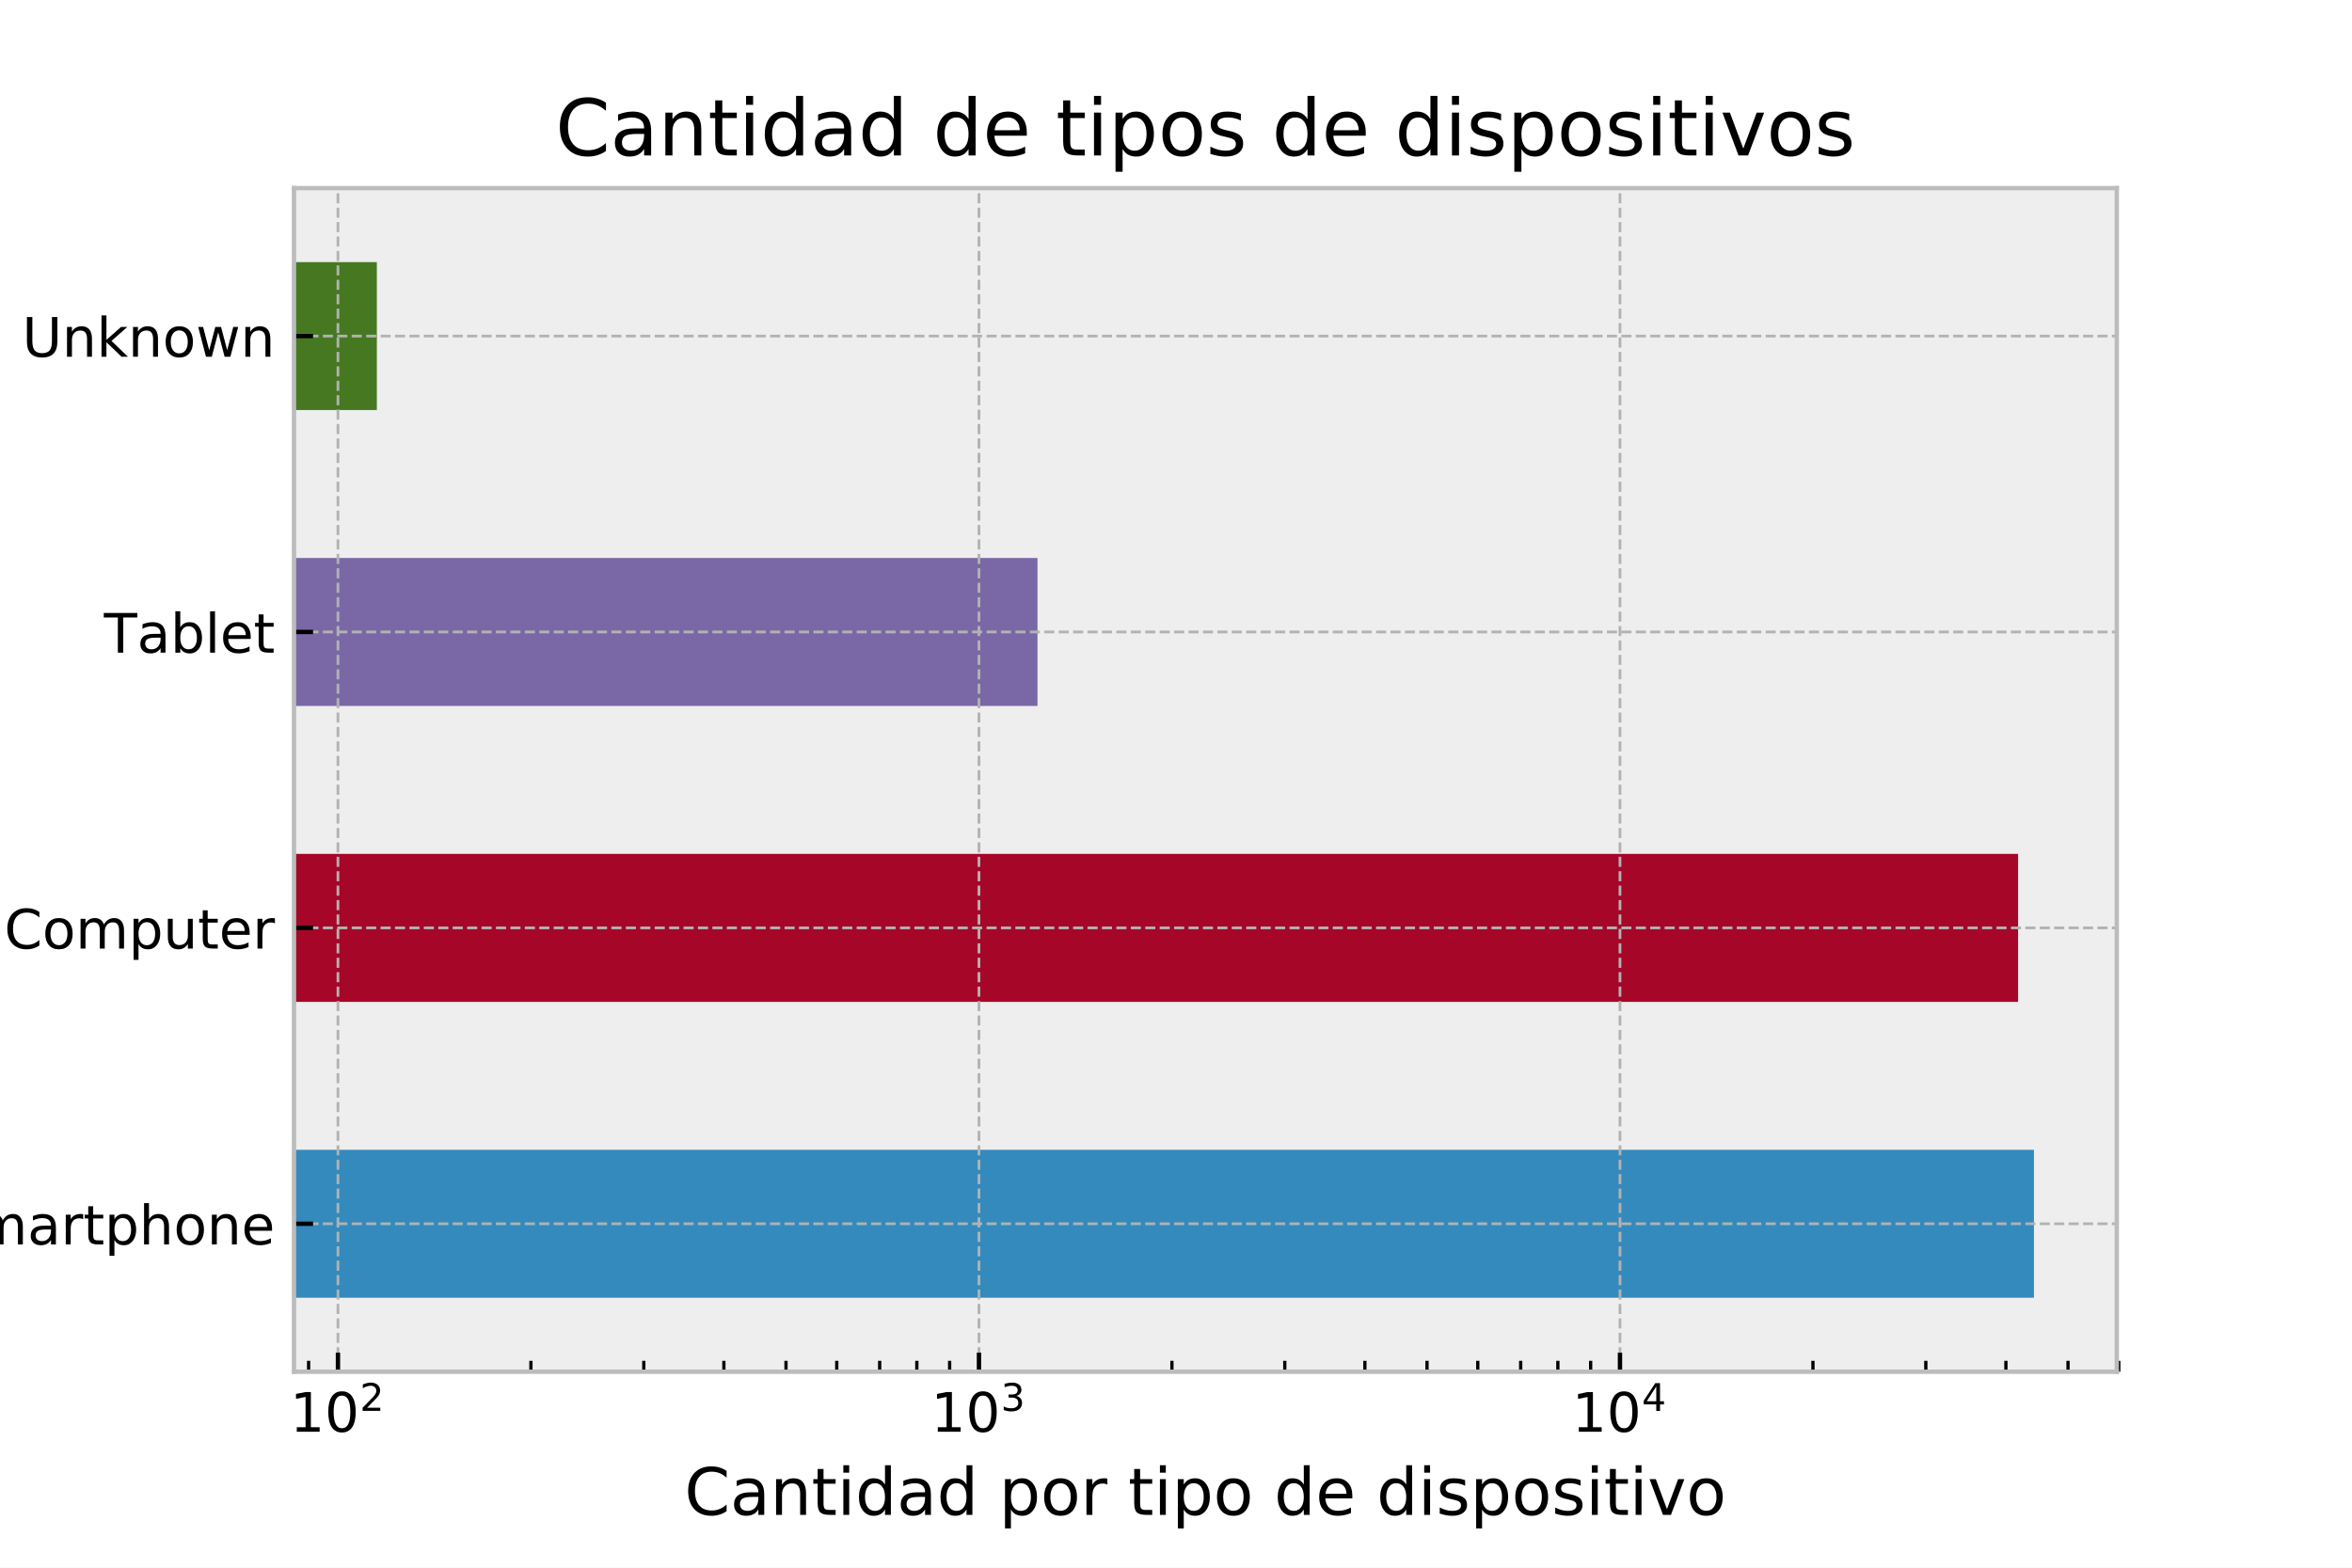
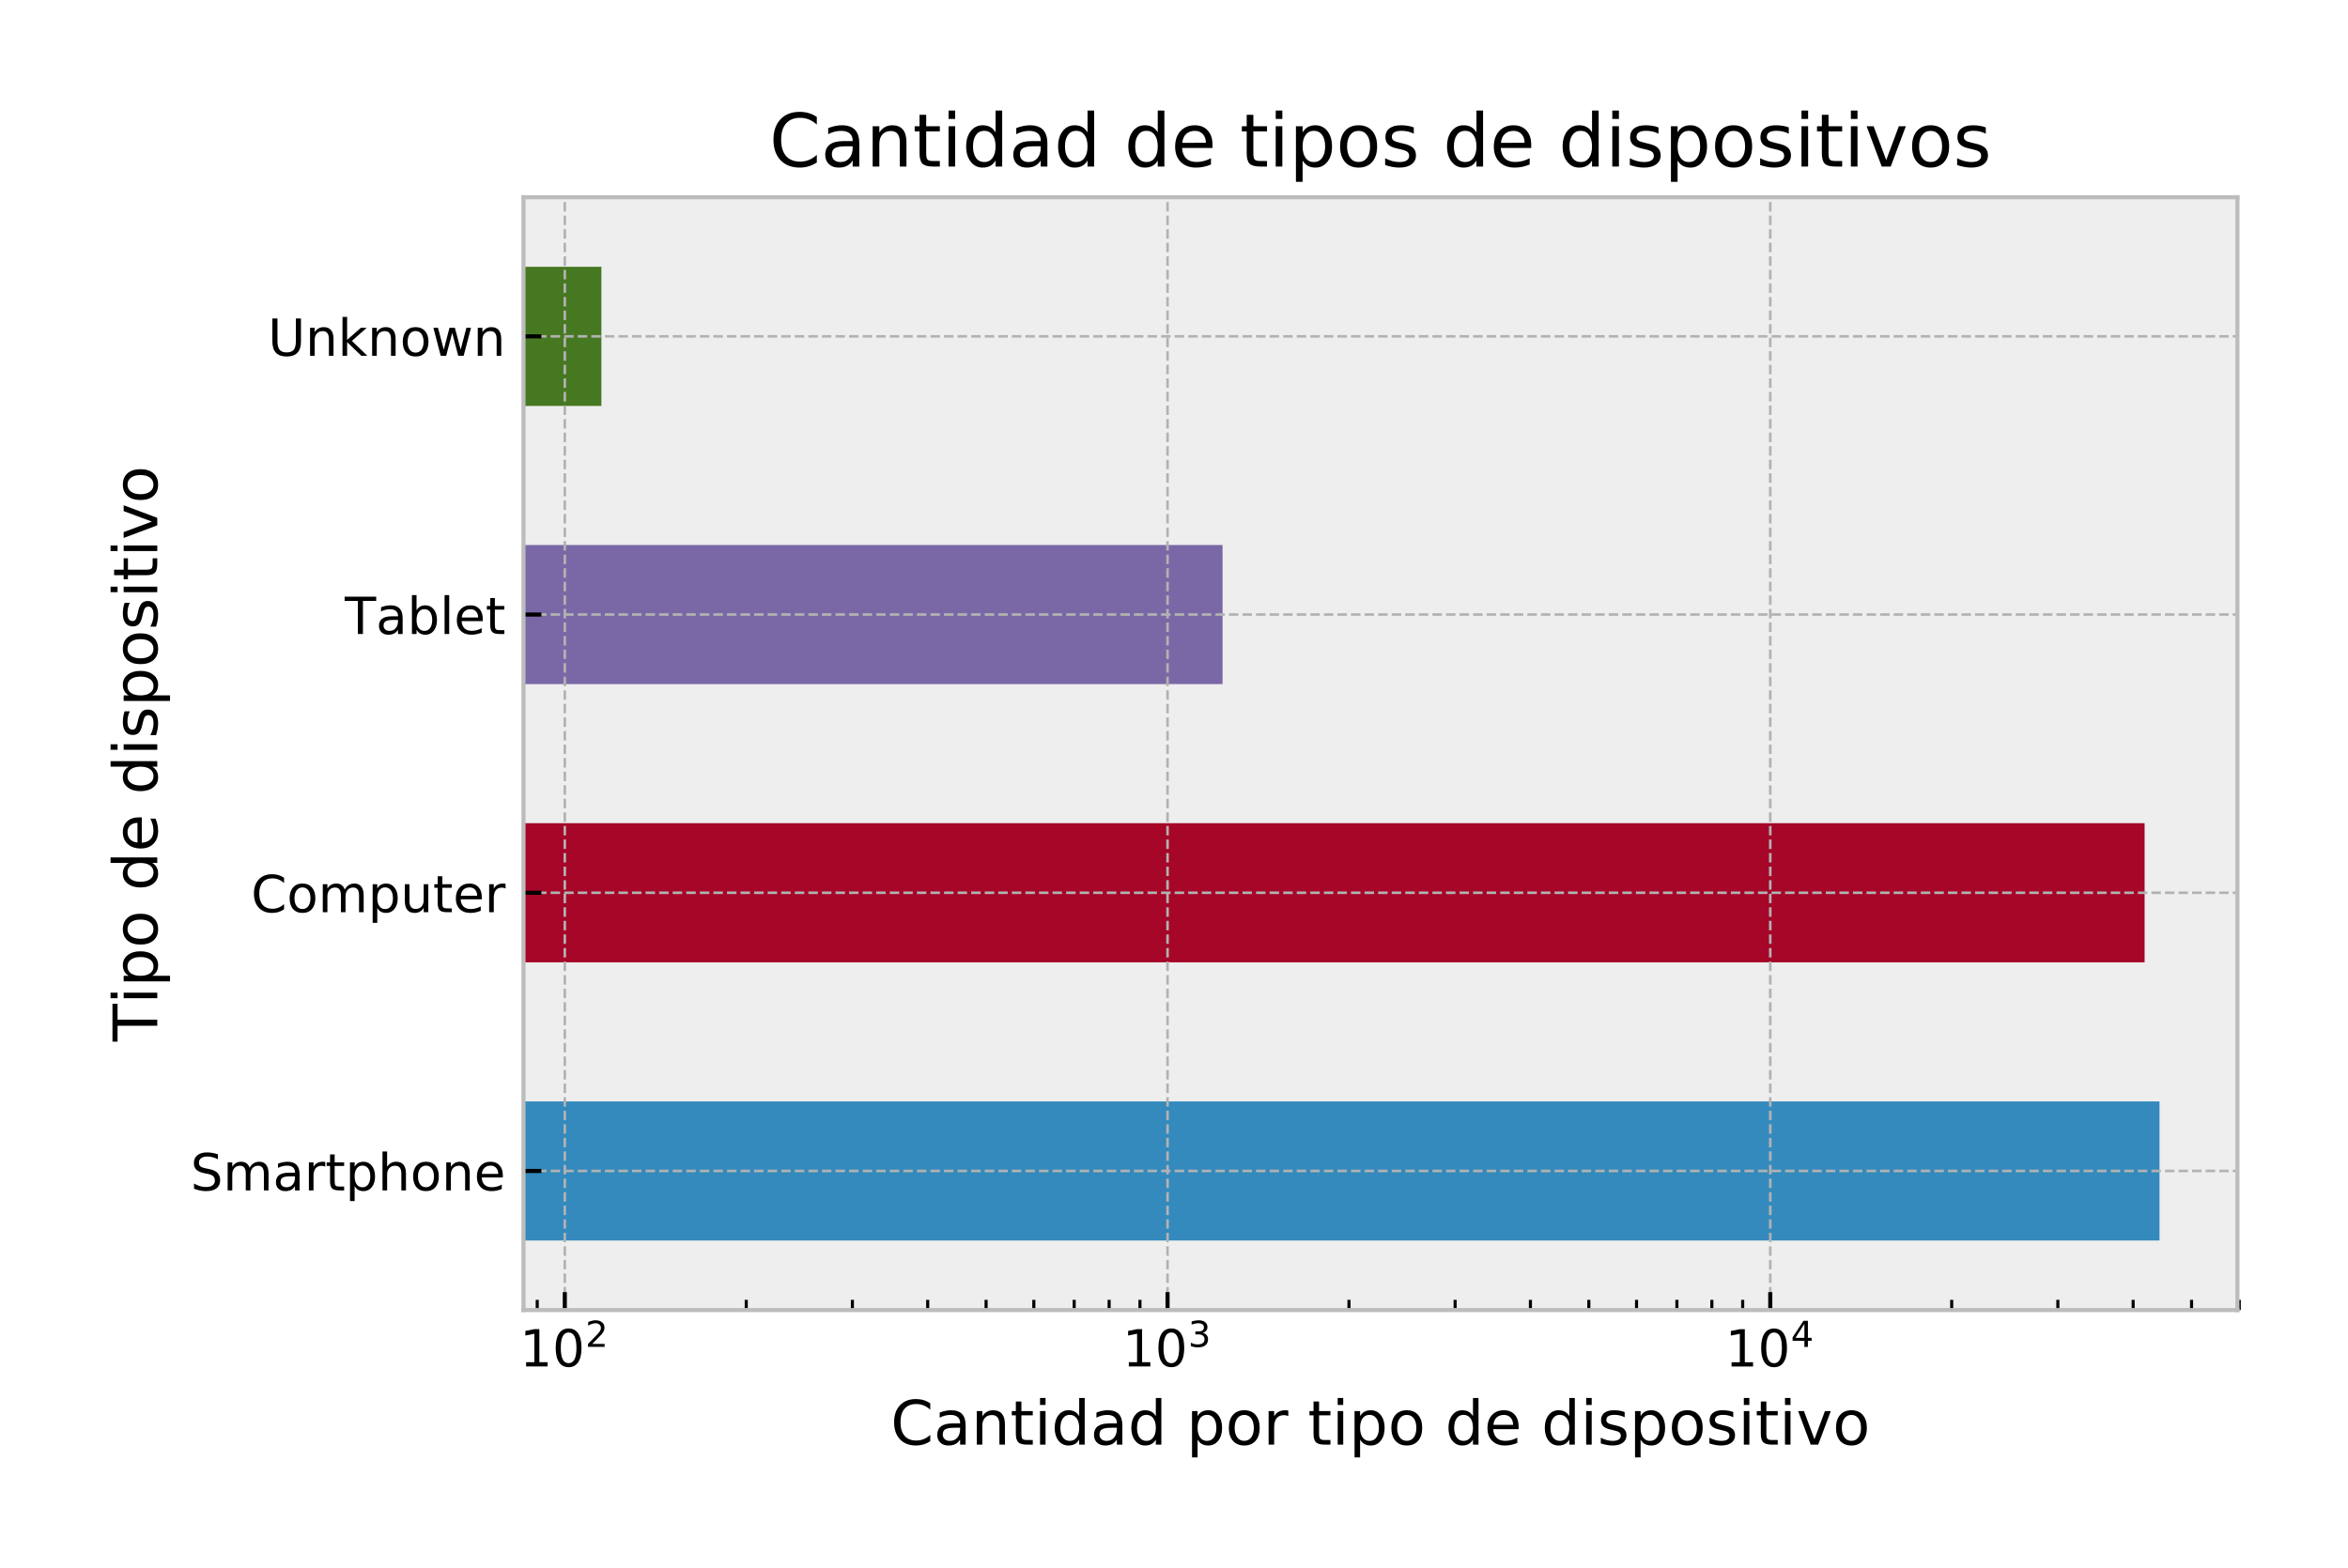
- <svg xmlns="http://www.w3.org/2000/svg" xmlns:xlink="http://www.w3.org/1999/xlink" height="288pt" version="1.1" viewBox="0 0 432 288" width="432pt">
+ <svg xmlns="http://www.w3.org/2000/svg" xmlns:xlink="http://www.w3.org/1999/xlink" height="306.374pt" version="1.1" viewBox="0 0 458.658 306.374" width="458.658pt">
  <defs>
    <style type="text/css">
*{stroke-linecap:butt;stroke-linejoin:round;}
  </style>
  </defs>
  <g id="figure_1">
    <g id="patch_1">
-       <path d="M 0 288  L 432 288  L 432 0  L 0 0  z " style="fill:#ffffff;" />
+       <path d="M 0 306.374  L 458.658 306.374  L 458.658 0  L 0 0  z " style="fill:#ffffff;" />
    </g>
    <g id="axes_1">
      <g id="patch_2">
-         <path d="M 54 252  L 388.8 252  L 388.8 34.56  L 54 34.56  z " style="fill:#eeeeee;" />
+         <path d="M 102.257 255.982  L 437.058 255.982  L 437.058 38.542  L 102.257 38.542  z " style="fill:#eeeeee;" />
      </g>
      <g id="patch_3">
-         <path clip-path="url(#pa7c21e6057)" d="M -117910.728 238.41  L 373.582 238.41  L 373.582 211.23  L -117910.728 211.23  z " style="fill:#348abd;" />
+         <path clip-path="url(#p67678a6665)" d="M -117862.47 242.392  L 421.839 242.392  L 421.839 215.212  L -117862.47 215.212  z " style="fill:#348abd;" />
      </g>
      <g id="patch_4">
-         <path clip-path="url(#pa7c21e6057)" d="M -117910.728 184.05  L 370.67 184.05  L 370.67 156.87  L -117910.728 156.87  z " style="fill:#a60628;" />
+         <path clip-path="url(#p67678a6665)" d="M -117862.47 188.032  L 418.927 188.032  L 418.927 160.852  L -117862.47 160.852  z " style="fill:#a60628;" />
      </g>
      <g id="patch_5">
-         <path clip-path="url(#pa7c21e6057)" d="M -117910.728 129.69  L 190.56 129.69  L 190.56 102.51  L -117910.728 102.51  z " style="fill:#7a68a6;" />
+         <path clip-path="url(#p67678a6665)" d="M -117862.47 133.672  L 238.818 133.672  L 238.818 106.492  L -117862.47 106.492  z " style="fill:#7a68a6;" />
      </g>
      <g id="patch_6">
-         <path clip-path="url(#pa7c21e6057)" d="M -117910.728 75.33  L 69.218 75.33  L 69.218 48.15  L -117910.728 48.15  z " style="fill:#467821;" />
+         <path clip-path="url(#p67678a6665)" d="M -117862.47 79.312  L 117.476 79.312  L 117.476 52.132  L -117862.47 52.132  z " style="fill:#467821;" />
      </g>
      <g id="matplotlib.axis_1">
        <g id="xtick_1">
          <g id="line2d_1">
-             <path clip-path="url(#pa7c21e6057)" d="M 62.072 252  L 62.072 34.56  " style="fill:none;stroke:#b2b2b2;stroke-dasharray:1.85,0.8;stroke-dashoffset:0;stroke-width:0.5;" />
+             <path clip-path="url(#p67678a6665)" d="M 110.329 255.982  L 110.329 38.542  " style="fill:none;stroke:#b2b2b2;stroke-dasharray:1.85,0.8;stroke-dashoffset:0;stroke-width:0.5;" />
          </g>
          <g id="line2d_2">
            <defs>
-               <path d="M 0 0  L 0 -3.5  " id="m21060a3c4f" style="stroke:#000000;stroke-width:0.8;" />
-             </defs>
-             <g>
-               <use style="stroke:#000000;stroke-width:0.8;" x="62.072" xlink:href="#m21060a3c4f" y="252" />
+               <path d="M 0 0  L 0 -3.5  " id="ma608688cb3" style="stroke:#000000;stroke-width:0.8;" />
+             </defs>
+             <g>
+               <use style="stroke:#000000;stroke-width:0.8;" x="110.329" xlink:href="#ma608688cb3" y="255.982" />
            </g>
          </g>
          <g id="text_1">
            <defs>
              <path d="M 12.406 8.297  L 28.516 8.297  L 28.516 63.922  L 10.984 60.406  L 10.984 69.391  L 28.422 72.906  L 38.281 72.906  L 38.281 8.297  L 54.391 8.297  L 54.391 0  L 12.406 0  z " id="DejaVuSans-31" />
              <path d="M 31.781 66.406  Q 24.172 66.406 20.328 58.906  Q 16.5 51.422 16.5 36.375  Q 16.5 21.391 20.328 13.891  Q 24.172 6.391 31.781 6.391  Q 39.453 6.391 43.281 13.891  Q 47.125 21.391 47.125 36.375  Q 47.125 51.422 43.281 58.906  Q 39.453 66.406 31.781 66.406  z M 31.781 74.219  Q 44.047 74.219 50.516 64.516  Q 56.984 54.828 56.984 36.375  Q 56.984 17.969 50.516 8.266  Q 44.047 -1.422 31.781 -1.422  Q 19.531 -1.422 13.062 8.266  Q 6.594 17.969 6.594 36.375  Q 6.594 54.828 13.062 64.516  Q 19.531 74.219 31.781 74.219  z " id="DejaVuSans-30" />
              <path d="M 19.188 8.297  L 53.609 8.297  L 53.609 0  L 7.328 0  L 7.328 8.297  Q 12.938 14.109 22.625 23.891  Q 32.328 33.688 34.812 36.531  Q 39.547 41.844 41.422 45.531  Q 43.312 49.219 43.312 52.781  Q 43.312 58.594 39.234 62.25  Q 35.156 65.922 28.609 65.922  Q 23.969 65.922 18.812 64.312  Q 13.672 62.703 7.812 59.422  L 7.812 69.391  Q 13.766 71.781 18.938 73  Q 24.125 74.219 28.422 74.219  Q 39.75 74.219 46.484 68.547  Q 53.219 62.891 53.219 53.422  Q 53.219 48.922 51.531 44.891  Q 49.859 40.875 45.406 35.406  Q 44.188 33.984 37.641 27.219  Q 31.109 20.453 19.188 8.297  z " id="DejaVuSans-32" />
            </defs>
-             <g transform="translate(53.27178 263.0984)scale(0.1 -0.1)">
+             <g transform="translate(101.5293 267.0802)scale(0.1 -0.1)">
              <use transform="translate(0 0.765625)" xlink:href="#DejaVuSans-31" />
              <use transform="translate(63.62305 0.765625)" xlink:href="#DejaVuSans-30" />
              <use transform="translate(128.2031 39.04688)scale(0.7)" xlink:href="#DejaVuSans-32" />
            </g>
          </g>
        </g>
        <g id="xtick_2">
          <g id="line2d_3">
-             <path clip-path="url(#pa7c21e6057)" d="M 179.809 252  L 179.809 34.56  " style="fill:none;stroke:#b2b2b2;stroke-dasharray:1.85,0.8;stroke-dashoffset:0;stroke-width:0.5;" />
+             <path clip-path="url(#p67678a6665)" d="M 228.067 255.982  L 228.067 38.542  " style="fill:none;stroke:#b2b2b2;stroke-dasharray:1.85,0.8;stroke-dashoffset:0;stroke-width:0.5;" />
          </g>
          <g id="line2d_4">
            <g>
-               <use style="stroke:#000000;stroke-width:0.8;" x="179.809" xlink:href="#m21060a3c4f" y="252" />
+               <use style="stroke:#000000;stroke-width:0.8;" x="228.067" xlink:href="#ma608688cb3" y="255.982" />
            </g>
          </g>
          <g id="text_2">
            <defs>
              <path d="M 40.578 39.312  Q 47.656 37.797 51.625 33  Q 55.609 28.219 55.609 21.188  Q 55.609 10.406 48.188 4.484  Q 40.766 -1.422 27.094 -1.422  Q 22.516 -1.422 17.656 -0.516  Q 12.797 0.391 7.625 2.203  L 7.625 11.719  Q 11.719 9.328 16.594 8.109  Q 21.484 6.891 26.812 6.891  Q 36.078 6.891 40.938 10.547  Q 45.797 14.203 45.797 21.188  Q 45.797 27.641 41.281 31.266  Q 36.766 34.906 28.719 34.906  L 20.219 34.906  L 20.219 43.016  L 29.109 43.016  Q 36.375 43.016 40.234 45.922  Q 44.094 48.828 44.094 54.297  Q 44.094 59.906 40.109 62.906  Q 36.141 65.922 28.719 65.922  Q 24.656 65.922 20.016 65.031  Q 15.375 64.156 9.812 62.312  L 9.812 71.094  Q 15.438 72.656 20.344 73.438  Q 25.25 74.219 29.594 74.219  Q 40.828 74.219 47.359 69.109  Q 53.906 64.016 53.906 55.328  Q 53.906 49.266 50.438 45.094  Q 46.969 40.922 40.578 39.312  z " id="DejaVuSans-33" />
            </defs>
-             <g transform="translate(171.0091 263.0984)scale(0.1 -0.1)">
+             <g transform="translate(219.2666 267.0802)scale(0.1 -0.1)">
              <use transform="translate(0 0.765625)" xlink:href="#DejaVuSans-31" />
              <use transform="translate(63.62305 0.765625)" xlink:href="#DejaVuSans-30" />
              <use transform="translate(128.2031 39.04688)scale(0.7)" xlink:href="#DejaVuSans-33" />
            </g>
          </g>
        </g>
        <g id="xtick_3">
          <g id="line2d_5">
-             <path clip-path="url(#pa7c21e6057)" d="M 297.546 252  L 297.546 34.56  " style="fill:none;stroke:#b2b2b2;stroke-dasharray:1.85,0.8;stroke-dashoffset:0;stroke-width:0.5;" />
+             <path clip-path="url(#p67678a6665)" d="M 345.804 255.982  L 345.804 38.542  " style="fill:none;stroke:#b2b2b2;stroke-dasharray:1.85,0.8;stroke-dashoffset:0;stroke-width:0.5;" />
          </g>
          <g id="line2d_6">
            <g>
-               <use style="stroke:#000000;stroke-width:0.8;" x="297.546" xlink:href="#m21060a3c4f" y="252" />
+               <use style="stroke:#000000;stroke-width:0.8;" x="345.804" xlink:href="#ma608688cb3" y="255.982" />
            </g>
          </g>
          <g id="text_3">
            <defs>
              <path d="M 37.797 64.312  L 12.891 25.391  L 37.797 25.391  z M 35.203 72.906  L 47.609 72.906  L 47.609 25.391  L 58.016 25.391  L 58.016 17.188  L 47.609 17.188  L 47.609 0  L 37.797 0  L 37.797 17.188  L 4.891 17.188  L 4.891 26.703  z " id="DejaVuSans-34" />
            </defs>
-             <g transform="translate(288.7464 263.0984)scale(0.1 -0.1)">
+             <g transform="translate(337.0039 267.0802)scale(0.1 -0.1)">
              <use transform="translate(0 0.684375)" xlink:href="#DejaVuSans-31" />
              <use transform="translate(63.62305 0.684375)" xlink:href="#DejaVuSans-30" />
              <use transform="translate(128.2031 38.96563)scale(0.7)" xlink:href="#DejaVuSans-34" />
            </g>
          </g>
        </g>
        <g id="xtick_4">
          <g id="line2d_7">
            <defs>
-               <path d="M 0 0  L 0 -2  " id="me413be1c08" style="stroke:#000000;stroke-width:0.6;" />
-             </defs>
-             <g>
-               <use style="stroke:#000000;stroke-width:0.6;" x="56.684" xlink:href="#me413be1c08" y="252" />
+               <path d="M 0 0  L 0 -2  " id="m8ccdf0f32a" style="stroke:#000000;stroke-width:0.6;" />
+             </defs>
+             <g>
+               <use style="stroke:#000000;stroke-width:0.6;" x="104.942" xlink:href="#m8ccdf0f32a" y="255.982" />
            </g>
          </g>
        </g>
        <g id="xtick_5">
          <g id="line2d_8">
            <g>
-               <use style="stroke:#000000;stroke-width:0.6;" x="97.514" xlink:href="#me413be1c08" y="252" />
+               <use style="stroke:#000000;stroke-width:0.6;" x="145.772" xlink:href="#m8ccdf0f32a" y="255.982" />
            </g>
          </g>
        </g>
        <g id="xtick_6">
          <g id="line2d_9">
            <g>
-               <use style="stroke:#000000;stroke-width:0.6;" x="118.247" xlink:href="#me413be1c08" y="252" />
+               <use style="stroke:#000000;stroke-width:0.6;" x="166.504" xlink:href="#m8ccdf0f32a" y="255.982" />
            </g>
          </g>
        </g>
        <g id="xtick_7">
          <g id="line2d_10">
            <g>
-               <use style="stroke:#000000;stroke-width:0.6;" x="132.957" xlink:href="#me413be1c08" y="252" />
+               <use style="stroke:#000000;stroke-width:0.6;" x="181.214" xlink:href="#m8ccdf0f32a" y="255.982" />
            </g>
          </g>
        </g>
        <g id="xtick_8">
          <g id="line2d_11">
            <g>
-               <use style="stroke:#000000;stroke-width:0.6;" x="144.367" xlink:href="#me413be1c08" y="252" />
+               <use style="stroke:#000000;stroke-width:0.6;" x="192.624" xlink:href="#m8ccdf0f32a" y="255.982" />
            </g>
          </g>
        </g>
        <g id="xtick_9">
          <g id="line2d_12">
            <g>
-               <use style="stroke:#000000;stroke-width:0.6;" x="153.689" xlink:href="#me413be1c08" y="252" />
+               <use style="stroke:#000000;stroke-width:0.6;" x="201.947" xlink:href="#m8ccdf0f32a" y="255.982" />
            </g>
          </g>
        </g>
        <g id="xtick_10">
          <g id="line2d_13">
            <g>
-               <use style="stroke:#000000;stroke-width:0.6;" x="161.571" xlink:href="#me413be1c08" y="252" />
+               <use style="stroke:#000000;stroke-width:0.6;" x="209.829" xlink:href="#m8ccdf0f32a" y="255.982" />
            </g>
          </g>
        </g>
        <g id="xtick_11">
          <g id="line2d_14">
            <g>
-               <use style="stroke:#000000;stroke-width:0.6;" x="168.399" xlink:href="#me413be1c08" y="252" />
+               <use style="stroke:#000000;stroke-width:0.6;" x="216.657" xlink:href="#m8ccdf0f32a" y="255.982" />
            </g>
          </g>
        </g>
        <g id="xtick_12">
          <g id="line2d_15">
            <g>
-               <use style="stroke:#000000;stroke-width:0.6;" x="174.422" xlink:href="#me413be1c08" y="252" />
+               <use style="stroke:#000000;stroke-width:0.6;" x="222.679" xlink:href="#m8ccdf0f32a" y="255.982" />
            </g>
          </g>
        </g>
        <g id="xtick_13">
          <g id="line2d_16">
            <g>
-               <use style="stroke:#000000;stroke-width:0.6;" x="215.252" xlink:href="#me413be1c08" y="252" />
+               <use style="stroke:#000000;stroke-width:0.6;" x="263.509" xlink:href="#m8ccdf0f32a" y="255.982" />
            </g>
          </g>
        </g>
        <g id="xtick_14">
          <g id="line2d_17">
            <g>
-               <use style="stroke:#000000;stroke-width:0.6;" x="235.984" xlink:href="#me413be1c08" y="252" />
+               <use style="stroke:#000000;stroke-width:0.6;" x="284.242" xlink:href="#m8ccdf0f32a" y="255.982" />
            </g>
          </g>
        </g>
        <g id="xtick_15">
          <g id="line2d_18">
            <g>
-               <use style="stroke:#000000;stroke-width:0.6;" x="250.694" xlink:href="#me413be1c08" y="252" />
+               <use style="stroke:#000000;stroke-width:0.6;" x="298.952" xlink:href="#m8ccdf0f32a" y="255.982" />
            </g>
          </g>
        </g>
        <g id="xtick_16">
          <g id="line2d_19">
            <g>
-               <use style="stroke:#000000;stroke-width:0.6;" x="262.104" xlink:href="#me413be1c08" y="252" />
+               <use style="stroke:#000000;stroke-width:0.6;" x="310.361" xlink:href="#m8ccdf0f32a" y="255.982" />
            </g>
          </g>
        </g>
        <g id="xtick_17">
          <g id="line2d_20">
            <g>
-               <use style="stroke:#000000;stroke-width:0.6;" x="271.427" xlink:href="#me413be1c08" y="252" />
+               <use style="stroke:#000000;stroke-width:0.6;" x="319.684" xlink:href="#m8ccdf0f32a" y="255.982" />
            </g>
          </g>
        </g>
        <g id="xtick_18">
          <g id="line2d_21">
            <g>
-               <use style="stroke:#000000;stroke-width:0.6;" x="279.309" xlink:href="#me413be1c08" y="252" />
+               <use style="stroke:#000000;stroke-width:0.6;" x="327.566" xlink:href="#m8ccdf0f32a" y="255.982" />
            </g>
          </g>
        </g>
        <g id="xtick_19">
          <g id="line2d_22">
            <g>
-               <use style="stroke:#000000;stroke-width:0.6;" x="286.137" xlink:href="#me413be1c08" y="252" />
+               <use style="stroke:#000000;stroke-width:0.6;" x="334.394" xlink:href="#m8ccdf0f32a" y="255.982" />
            </g>
          </g>
        </g>
        <g id="xtick_20">
          <g id="line2d_23">
            <g>
-               <use style="stroke:#000000;stroke-width:0.6;" x="292.159" xlink:href="#me413be1c08" y="252" />
+               <use style="stroke:#000000;stroke-width:0.6;" x="340.417" xlink:href="#m8ccdf0f32a" y="255.982" />
            </g>
          </g>
        </g>
        <g id="xtick_21">
          <g id="line2d_24">
            <g>
-               <use style="stroke:#000000;stroke-width:0.6;" x="332.989" xlink:href="#me413be1c08" y="252" />
+               <use style="stroke:#000000;stroke-width:0.6;" x="381.246" xlink:href="#m8ccdf0f32a" y="255.982" />
            </g>
          </g>
        </g>
        <g id="xtick_22">
          <g id="line2d_25">
            <g>
-               <use style="stroke:#000000;stroke-width:0.6;" x="353.721" xlink:href="#me413be1c08" y="252" />
+               <use style="stroke:#000000;stroke-width:0.6;" x="401.979" xlink:href="#m8ccdf0f32a" y="255.982" />
            </g>
          </g>
        </g>
        <g id="xtick_23">
          <g id="line2d_26">
            <g>
-               <use style="stroke:#000000;stroke-width:0.6;" x="368.431" xlink:href="#me413be1c08" y="252" />
+               <use style="stroke:#000000;stroke-width:0.6;" x="416.689" xlink:href="#m8ccdf0f32a" y="255.982" />
            </g>
          </g>
        </g>
        <g id="xtick_24">
          <g id="line2d_27">
            <g>
-               <use style="stroke:#000000;stroke-width:0.6;" x="379.841" xlink:href="#me413be1c08" y="252" />
+               <use style="stroke:#000000;stroke-width:0.6;" x="428.099" xlink:href="#m8ccdf0f32a" y="255.982" />
            </g>
          </g>
        </g>
        <g id="xtick_25">
          <g id="line2d_28">
            <g>
-               <use style="stroke:#000000;stroke-width:0.6;" x="389.164" xlink:href="#me413be1c08" y="252" />
+               <use style="stroke:#000000;stroke-width:0.6;" x="437.421" xlink:href="#m8ccdf0f32a" y="255.982" />
            </g>
          </g>
        </g>
        <g id="text_4">
          <defs>
            <path d="M 64.406 67.281  L 64.406 56.891  Q 59.422 61.531 53.781 63.812  Q 48.141 66.109 41.797 66.109  Q 29.297 66.109 22.656 58.469  Q 16.016 50.828 16.016 36.375  Q 16.016 21.969 22.656 14.328  Q 29.297 6.688 41.797 6.688  Q 48.141 6.688 53.781 8.984  Q 59.422 11.281 64.406 15.922  L 64.406 5.609  Q 59.234 2.094 53.438 0.328  Q 47.656 -1.422 41.219 -1.422  Q 24.656 -1.422 15.125 8.703  Q 5.609 18.844 5.609 36.375  Q 5.609 53.953 15.125 64.078  Q 24.656 74.219 41.219 74.219  Q 47.75 74.219 53.531 72.484  Q 59.328 70.75 64.406 67.281  z " id="DejaVuSans-43" />
            <path d="M 34.281 27.484  Q 23.391 27.484 19.188 25  Q 14.984 22.516 14.984 16.5  Q 14.984 11.719 18.141 8.906  Q 21.297 6.109 26.703 6.109  Q 34.188 6.109 38.703 11.406  Q 43.219 16.703 43.219 25.484  L 43.219 27.484  z M 52.203 31.203  L 52.203 0  L 43.219 0  L 43.219 8.297  Q 40.141 3.328 35.547 0.953  Q 30.953 -1.422 24.312 -1.422  Q 15.922 -1.422 10.953 3.297  Q 6 8.016 6 15.922  Q 6 25.141 12.172 29.828  Q 18.359 34.516 30.609 34.516  L 43.219 34.516  L 43.219 35.406  Q 43.219 41.609 39.141 45  Q 35.062 48.391 27.688 48.391  Q 23 48.391 18.547 47.266  Q 14.109 46.141 10.016 43.891  L 10.016 52.203  Q 14.938 54.109 19.578 55.047  Q 24.219 56 28.609 56  Q 40.484 56 46.344 49.844  Q 52.203 43.703 52.203 31.203  z " id="DejaVuSans-61" />
            <path d="M 54.891 33.016  L 54.891 0  L 45.906 0  L 45.906 32.719  Q 45.906 40.484 42.875 44.328  Q 39.844 48.188 33.797 48.188  Q 26.516 48.188 22.312 43.547  Q 18.109 38.922 18.109 30.906  L 18.109 0  L 9.078 0  L 9.078 54.688  L 18.109 54.688  L 18.109 46.188  Q 21.344 51.125 25.703 53.562  Q 30.078 56 35.797 56  Q 45.219 56 50.047 50.172  Q 54.891 44.344 54.891 33.016  z " id="DejaVuSans-6e" />
            <path d="M 18.312 70.219  L 18.312 54.688  L 36.812 54.688  L 36.812 47.703  L 18.312 47.703  L 18.312 18.016  Q 18.312 11.328 20.141 9.422  Q 21.969 7.516 27.594 7.516  L 36.812 7.516  L 36.812 0  L 27.594 0  Q 17.188 0 13.234 3.875  Q 9.281 7.766 9.281 18.016  L 9.281 47.703  L 2.688 47.703  L 2.688 54.688  L 9.281 54.688  L 9.281 70.219  z " id="DejaVuSans-74" />
            <path d="M 9.422 54.688  L 18.406 54.688  L 18.406 0  L 9.422 0  z M 9.422 75.984  L 18.406 75.984  L 18.406 64.594  L 9.422 64.594  z " id="DejaVuSans-69" />
            <path d="M 45.406 46.391  L 45.406 75.984  L 54.391 75.984  L 54.391 0  L 45.406 0  L 45.406 8.203  Q 42.578 3.328 38.25 0.953  Q 33.938 -1.422 27.875 -1.422  Q 17.969 -1.422 11.734 6.484  Q 5.516 14.406 5.516 27.297  Q 5.516 40.188 11.734 48.094  Q 17.969 56 27.875 56  Q 33.938 56 38.25 53.625  Q 42.578 51.266 45.406 46.391  z M 14.797 27.297  Q 14.797 17.391 18.875 11.75  Q 22.953 6.109 30.078 6.109  Q 37.203 6.109 41.297 11.75  Q 45.406 17.391 45.406 27.297  Q 45.406 37.203 41.297 42.844  Q 37.203 48.484 30.078 48.484  Q 22.953 48.484 18.875 42.844  Q 14.797 37.203 14.797 27.297  z " id="DejaVuSans-64" />
            <path id="DejaVuSans-20" />
            <path d="M 18.109 8.203  L 18.109 -20.797  L 9.078 -20.797  L 9.078 54.688  L 18.109 54.688  L 18.109 46.391  Q 20.953 51.266 25.266 53.625  Q 29.594 56 35.594 56  Q 45.562 56 51.781 48.094  Q 58.016 40.188 58.016 27.297  Q 58.016 14.406 51.781 6.484  Q 45.562 -1.422 35.594 -1.422  Q 29.594 -1.422 25.266 0.953  Q 20.953 3.328 18.109 8.203  z M 48.688 27.297  Q 48.688 37.203 44.609 42.844  Q 40.531 48.484 33.406 48.484  Q 26.266 48.484 22.188 42.844  Q 18.109 37.203 18.109 27.297  Q 18.109 17.391 22.188 11.75  Q 26.266 6.109 33.406 6.109  Q 40.531 6.109 44.609 11.75  Q 48.688 17.391 48.688 27.297  z " id="DejaVuSans-70" />
            <path d="M 30.609 48.391  Q 23.391 48.391 19.188 42.75  Q 14.984 37.109 14.984 27.297  Q 14.984 17.484 19.156 11.844  Q 23.344 6.203 30.609 6.203  Q 37.797 6.203 41.984 11.859  Q 46.188 17.531 46.188 27.297  Q 46.188 37.016 41.984 42.703  Q 37.797 48.391 30.609 48.391  z M 30.609 56  Q 42.328 56 49.016 48.375  Q 55.719 40.766 55.719 27.297  Q 55.719 13.875 49.016 6.219  Q 42.328 -1.422 30.609 -1.422  Q 18.844 -1.422 12.172 6.219  Q 5.516 13.875 5.516 27.297  Q 5.516 40.766 12.172 48.375  Q 18.844 56 30.609 56  z " id="DejaVuSans-6f" />
            <path d="M 41.109 46.297  Q 39.594 47.172 37.812 47.578  Q 36.031 48 33.891 48  Q 26.266 48 22.188 43.047  Q 18.109 38.094 18.109 28.812  L 18.109 0  L 9.078 0  L 9.078 54.688  L 18.109 54.688  L 18.109 46.188  Q 20.953 51.172 25.484 53.578  Q 30.031 56 36.531 56  Q 37.453 56 38.578 55.875  Q 39.703 55.766 41.062 55.516  z " id="DejaVuSans-72" />
            <path d="M 56.203 29.594  L 56.203 25.203  L 14.891 25.203  Q 15.484 15.922 20.484 11.062  Q 25.484 6.203 34.422 6.203  Q 39.594 6.203 44.453 7.469  Q 49.312 8.734 54.109 11.281  L 54.109 2.781  Q 49.266 0.734 44.188 -0.344  Q 39.109 -1.422 33.891 -1.422  Q 20.797 -1.422 13.156 6.188  Q 5.516 13.812 5.516 26.812  Q 5.516 40.234 12.766 48.109  Q 20.016 56 32.328 56  Q 43.359 56 49.781 48.891  Q 56.203 41.797 56.203 29.594  z M 47.219 32.234  Q 47.125 39.594 43.094 43.984  Q 39.062 48.391 32.422 48.391  Q 24.906 48.391 20.391 44.141  Q 15.875 39.891 15.188 32.172  z " id="DejaVuSans-65" />
            <path d="M 44.281 53.078  L 44.281 44.578  Q 40.484 46.531 36.375 47.5  Q 32.281 48.484 27.875 48.484  Q 21.188 48.484 17.844 46.438  Q 14.5 44.391 14.5 40.281  Q 14.5 37.156 16.891 35.375  Q 19.281 33.594 26.516 31.984  L 29.594 31.297  Q 39.156 29.25 43.188 25.516  Q 47.219 21.781 47.219 15.094  Q 47.219 7.469 41.188 3.016  Q 35.156 -1.422 24.609 -1.422  Q 20.219 -1.422 15.453 -0.562  Q 10.688 0.297 5.422 2  L 5.422 11.281  Q 10.406 8.688 15.234 7.391  Q 20.062 6.109 24.812 6.109  Q 31.156 6.109 34.562 8.281  Q 37.984 10.453 37.984 14.406  Q 37.984 18.062 35.516 20.016  Q 33.062 21.969 24.703 23.781  L 21.578 24.516  Q 13.234 26.266 9.516 29.906  Q 5.812 33.547 5.812 39.891  Q 5.812 47.609 11.281 51.797  Q 16.75 56 26.812 56  Q 31.781 56 36.172 55.266  Q 40.578 54.547 44.281 53.078  z " id="DejaVuSans-73" />
            <path d="M 2.984 54.688  L 12.5 54.688  L 29.594 8.797  L 46.688 54.688  L 56.203 54.688  L 35.688 0  L 23.484 0  z " id="DejaVuSans-76" />
          </defs>
-           <g transform="translate(125.7262 278.2962)scale(0.12 -0.12)">
+           <g transform="translate(173.9837 282.278)scale(0.12 -0.12)">
            <use xlink:href="#DejaVuSans-43" />
            <use x="69.824" xlink:href="#DejaVuSans-61" />
            <use x="131.104" xlink:href="#DejaVuSans-6e" />
            <use x="194.482" xlink:href="#DejaVuSans-74" />
            <use x="233.691" xlink:href="#DejaVuSans-69" />
            <use x="261.475" xlink:href="#DejaVuSans-64" />
            <use x="324.951" xlink:href="#DejaVuSans-61" />
            <use x="386.23" xlink:href="#DejaVuSans-64" />
            <use x="449.707" xlink:href="#DejaVuSans-20" />
            <use x="481.494" xlink:href="#DejaVuSans-70" />
            <use x="544.971" xlink:href="#DejaVuSans-6f" />
            <use x="606.152" xlink:href="#DejaVuSans-72" />
            <use x="647.266" xlink:href="#DejaVuSans-20" />
            <use x="679.053" xlink:href="#DejaVuSans-74" />
            <use x="718.262" xlink:href="#DejaVuSans-69" />
            <use x="746.045" xlink:href="#DejaVuSans-70" />
            <use x="809.521" xlink:href="#DejaVuSans-6f" />
            <use x="870.703" xlink:href="#DejaVuSans-20" />
            <use x="902.49" xlink:href="#DejaVuSans-64" />
            <use x="965.967" xlink:href="#DejaVuSans-65" />
            <use x="1027.49" xlink:href="#DejaVuSans-20" />
            <use x="1059.277" xlink:href="#DejaVuSans-64" />
            <use x="1122.754" xlink:href="#DejaVuSans-69" />
            <use x="1150.537" xlink:href="#DejaVuSans-73" />
            <use x="1202.637" xlink:href="#DejaVuSans-70" />
            <use x="1266.113" xlink:href="#DejaVuSans-6f" />
            <use x="1327.295" xlink:href="#DejaVuSans-73" />
            <use x="1379.395" xlink:href="#DejaVuSans-69" />
            <use x="1407.178" xlink:href="#DejaVuSans-74" />
            <use x="1446.387" xlink:href="#DejaVuSans-69" />
            <use x="1474.17" xlink:href="#DejaVuSans-76" />
            <use x="1533.35" xlink:href="#DejaVuSans-6f" />
          </g>
        </g>
      </g>
      <g id="matplotlib.axis_2">
        <g id="ytick_1">
          <g id="line2d_29">
-             <path clip-path="url(#pa7c21e6057)" d="M 54 224.82  L 388.8 224.82  " style="fill:none;stroke:#b2b2b2;stroke-dasharray:1.85,0.8;stroke-dashoffset:0;stroke-width:0.5;" />
+             <path clip-path="url(#p67678a6665)" d="M 102.257 228.802  L 437.058 228.802  " style="fill:none;stroke:#b2b2b2;stroke-dasharray:1.85,0.8;stroke-dashoffset:0;stroke-width:0.5;" />
          </g>
          <g id="line2d_30">
            <defs>
-               <path d="M 0 0  L 3.5 0  " id="m0281bde17f" style="stroke:#000000;stroke-width:0.8;" />
-             </defs>
-             <g>
-               <use style="stroke:#000000;stroke-width:0.8;" x="54" xlink:href="#m0281bde17f" y="224.82" />
+               <path d="M 0 0  L 3.5 0  " id="m41380273ae" style="stroke:#000000;stroke-width:0.8;" />
+             </defs>
+             <g>
+               <use style="stroke:#000000;stroke-width:0.8;" x="102.257" xlink:href="#m41380273ae" y="228.802" />
            </g>
          </g>
          <g id="text_5">
            <defs>
              <path d="M 53.516 70.516  L 53.516 60.891  Q 47.906 63.578 42.922 64.891  Q 37.938 66.219 33.297 66.219  Q 25.25 66.219 20.875 63.094  Q 16.5 59.969 16.5 54.203  Q 16.5 49.359 19.406 46.891  Q 22.312 44.438 30.422 42.922  L 36.375 41.703  Q 47.406 39.594 52.656 34.297  Q 57.906 29 57.906 20.125  Q 57.906 9.516 50.797 4.047  Q 43.703 -1.422 29.984 -1.422  Q 24.812 -1.422 18.969 -0.25  Q 13.141 0.922 6.891 3.219  L 6.891 13.375  Q 12.891 10.016 18.656 8.297  Q 24.422 6.594 29.984 6.594  Q 38.422 6.594 43.016 9.906  Q 47.609 13.234 47.609 19.391  Q 47.609 24.75 44.312 27.781  Q 41.016 30.812 33.5 32.328  L 27.484 33.5  Q 16.453 35.688 11.516 40.375  Q 6.594 45.062 6.594 53.422  Q 6.594 63.094 13.406 68.656  Q 20.219 74.219 32.172 74.219  Q 37.312 74.219 42.625 73.281  Q 47.953 72.359 53.516 70.516  z " id="DejaVuSans-53" />
              <path d="M 52 44.188  Q 55.375 50.25 60.062 53.125  Q 64.75 56 71.094 56  Q 79.641 56 84.281 50.016  Q 88.922 44.047 88.922 33.016  L 88.922 0  L 79.891 0  L 79.891 32.719  Q 79.891 40.578 77.094 44.375  Q 74.312 48.188 68.609 48.188  Q 61.625 48.188 57.562 43.547  Q 53.516 38.922 53.516 30.906  L 53.516 0  L 44.484 0  L 44.484 32.719  Q 44.484 40.625 41.703 44.406  Q 38.922 48.188 33.109 48.188  Q 26.219 48.188 22.156 43.531  Q 18.109 38.875 18.109 30.906  L 18.109 0  L 9.078 0  L 9.078 54.688  L 18.109 54.688  L 18.109 46.188  Q 21.188 51.219 25.484 53.609  Q 29.781 56 35.688 56  Q 41.656 56 45.828 52.969  Q 50 49.953 52 44.188  z " id="DejaVuSans-6d" />
              <path d="M 54.891 33.016  L 54.891 0  L 45.906 0  L 45.906 32.719  Q 45.906 40.484 42.875 44.328  Q 39.844 48.188 33.797 48.188  Q 26.516 48.188 22.312 43.547  Q 18.109 38.922 18.109 30.906  L 18.109 0  L 9.078 0  L 9.078 75.984  L 18.109 75.984  L 18.109 46.188  Q 21.344 51.125 25.703 53.562  Q 30.078 56 35.797 56  Q 45.219 56 50.047 50.172  Q 54.891 44.344 54.891 33.016  z " id="DejaVuSans-68" />
            </defs>
-             <g transform="translate(-11.04375 228.6192)scale(0.1 -0.1)">
+             <g transform="translate(37.21375 232.601)scale(0.1 -0.1)">
              <use xlink:href="#DejaVuSans-53" />
              <use x="63.477" xlink:href="#DejaVuSans-6d" />
              <use x="160.889" xlink:href="#DejaVuSans-61" />
              <use x="222.168" xlink:href="#DejaVuSans-72" />
              <use x="263.281" xlink:href="#DejaVuSans-74" />
              <use x="302.49" xlink:href="#DejaVuSans-70" />
              <use x="365.967" xlink:href="#DejaVuSans-68" />
              <use x="429.346" xlink:href="#DejaVuSans-6f" />
              <use x="490.527" xlink:href="#DejaVuSans-6e" />
              <use x="553.906" xlink:href="#DejaVuSans-65" />
            </g>
          </g>
        </g>
        <g id="ytick_2">
          <g id="line2d_31">
-             <path clip-path="url(#pa7c21e6057)" d="M 54 170.46  L 388.8 170.46  " style="fill:none;stroke:#b2b2b2;stroke-dasharray:1.85,0.8;stroke-dashoffset:0;stroke-width:0.5;" />
+             <path clip-path="url(#p67678a6665)" d="M 102.257 174.442  L 437.058 174.442  " style="fill:none;stroke:#b2b2b2;stroke-dasharray:1.85,0.8;stroke-dashoffset:0;stroke-width:0.5;" />
          </g>
          <g id="line2d_32">
            <g>
-               <use style="stroke:#000000;stroke-width:0.8;" x="54" xlink:href="#m0281bde17f" y="170.46" />
+               <use style="stroke:#000000;stroke-width:0.8;" x="102.257" xlink:href="#m41380273ae" y="174.442" />
            </g>
          </g>
          <g id="text_6">
            <defs>
              <path d="M 8.5 21.578  L 8.5 54.688  L 17.484 54.688  L 17.484 21.922  Q 17.484 14.156 20.5 10.266  Q 23.531 6.391 29.594 6.391  Q 36.859 6.391 41.078 11.031  Q 45.312 15.672 45.312 23.688  L 45.312 54.688  L 54.297 54.688  L 54.297 0  L 45.312 0  L 45.312 8.406  Q 42.047 3.422 37.719 1  Q 33.406 -1.422 27.688 -1.422  Q 18.266 -1.422 13.375 4.438  Q 8.5 10.297 8.5 21.578  z M 31.109 56  z " id="DejaVuSans-75" />
            </defs>
-             <g transform="translate(0.7875 174.2592)scale(0.1 -0.1)">
+             <g transform="translate(49.045 178.241)scale(0.1 -0.1)">
              <use xlink:href="#DejaVuSans-43" />
              <use x="69.824" xlink:href="#DejaVuSans-6f" />
              <use x="131.006" xlink:href="#DejaVuSans-6d" />
              <use x="228.418" xlink:href="#DejaVuSans-70" />
              <use x="291.895" xlink:href="#DejaVuSans-75" />
              <use x="355.273" xlink:href="#DejaVuSans-74" />
              <use x="394.482" xlink:href="#DejaVuSans-65" />
              <use x="456.006" xlink:href="#DejaVuSans-72" />
            </g>
          </g>
        </g>
        <g id="ytick_3">
          <g id="line2d_33">
-             <path clip-path="url(#pa7c21e6057)" d="M 54 116.1  L 388.8 116.1  " style="fill:none;stroke:#b2b2b2;stroke-dasharray:1.85,0.8;stroke-dashoffset:0;stroke-width:0.5;" />
+             <path clip-path="url(#p67678a6665)" d="M 102.257 120.082  L 437.058 120.082  " style="fill:none;stroke:#b2b2b2;stroke-dasharray:1.85,0.8;stroke-dashoffset:0;stroke-width:0.5;" />
          </g>
          <g id="line2d_34">
            <g>
-               <use style="stroke:#000000;stroke-width:0.8;" x="54" xlink:href="#m0281bde17f" y="116.1" />
+               <use style="stroke:#000000;stroke-width:0.8;" x="102.257" xlink:href="#m41380273ae" y="120.082" />
            </g>
          </g>
          <g id="text_7">
            <defs>
              <path d="M -0.297 72.906  L 61.375 72.906  L 61.375 64.594  L 35.5 64.594  L 35.5 0  L 25.594 0  L 25.594 64.594  L -0.297 64.594  z " id="DejaVuSans-54" />
              <path d="M 48.688 27.297  Q 48.688 37.203 44.609 42.844  Q 40.531 48.484 33.406 48.484  Q 26.266 48.484 22.188 42.844  Q 18.109 37.203 18.109 27.297  Q 18.109 17.391 22.188 11.75  Q 26.266 6.109 33.406 6.109  Q 40.531 6.109 44.609 11.75  Q 48.688 17.391 48.688 27.297  z M 18.109 46.391  Q 20.953 51.266 25.266 53.625  Q 29.594 56 35.594 56  Q 45.562 56 51.781 48.094  Q 58.016 40.188 58.016 27.297  Q 58.016 14.406 51.781 6.484  Q 45.562 -1.422 35.594 -1.422  Q 29.594 -1.422 25.266 0.953  Q 20.953 3.328 18.109 8.203  L 18.109 0  L 9.078 0  L 9.078 75.984  L 18.109 75.984  z " id="DejaVuSans-62" />
              <path d="M 9.422 75.984  L 18.406 75.984  L 18.406 0  L 9.422 0  z " id="DejaVuSans-6c" />
            </defs>
-             <g transform="translate(19.08906 119.8992)scale(0.1 -0.1)">
+             <g transform="translate(67.34656 123.881)scale(0.1 -0.1)">
              <use xlink:href="#DejaVuSans-54" />
              <use x="60.834" xlink:href="#DejaVuSans-61" />
              <use x="122.113" xlink:href="#DejaVuSans-62" />
              <use x="185.59" xlink:href="#DejaVuSans-6c" />
              <use x="213.373" xlink:href="#DejaVuSans-65" />
              <use x="274.896" xlink:href="#DejaVuSans-74" />
            </g>
          </g>
        </g>
        <g id="ytick_4">
          <g id="line2d_35">
-             <path clip-path="url(#pa7c21e6057)" d="M 54 61.74  L 388.8 61.74  " style="fill:none;stroke:#b2b2b2;stroke-dasharray:1.85,0.8;stroke-dashoffset:0;stroke-width:0.5;" />
+             <path clip-path="url(#p67678a6665)" d="M 102.257 65.722  L 437.058 65.722  " style="fill:none;stroke:#b2b2b2;stroke-dasharray:1.85,0.8;stroke-dashoffset:0;stroke-width:0.5;" />
          </g>
          <g id="line2d_36">
            <g>
-               <use style="stroke:#000000;stroke-width:0.8;" x="54" xlink:href="#m0281bde17f" y="61.74" />
+               <use style="stroke:#000000;stroke-width:0.8;" x="102.257" xlink:href="#m41380273ae" y="65.722" />
            </g>
          </g>
          <g id="text_8">
            <defs>
              <path d="M 8.688 72.906  L 18.609 72.906  L 18.609 28.609  Q 18.609 16.891 22.844 11.734  Q 27.094 6.594 36.625 6.594  Q 46.094 6.594 50.344 11.734  Q 54.594 16.891 54.594 28.609  L 54.594 72.906  L 64.5 72.906  L 64.5 27.391  Q 64.5 13.141 57.438 5.859  Q 50.391 -1.422 36.625 -1.422  Q 22.797 -1.422 15.734 5.859  Q 8.688 13.141 8.688 27.391  z " id="DejaVuSans-55" />
              <path d="M 9.078 75.984  L 18.109 75.984  L 18.109 31.109  L 44.922 54.688  L 56.391 54.688  L 27.391 29.109  L 57.625 0  L 45.906 0  L 18.109 26.703  L 18.109 0  L 9.078 0  z " id="DejaVuSans-6b" />
              <path d="M 4.203 54.688  L 13.188 54.688  L 24.422 12.016  L 35.594 54.688  L 46.188 54.688  L 57.422 12.016  L 68.609 54.688  L 77.594 54.688  L 63.281 0  L 52.688 0  L 40.922 44.828  L 29.109 0  L 18.5 0  z " id="DejaVuSans-77" />
            </defs>
-             <g transform="translate(4.08125 65.53922)scale(0.1 -0.1)">
+             <g transform="translate(52.33875 69.52097)scale(0.1 -0.1)">
              <use xlink:href="#DejaVuSans-55" />
              <use x="73.193" xlink:href="#DejaVuSans-6e" />
              <use x="136.572" xlink:href="#DejaVuSans-6b" />
              <use x="194.482" xlink:href="#DejaVuSans-6e" />
              <use x="257.861" xlink:href="#DejaVuSans-6f" />
              <use x="319.043" xlink:href="#DejaVuSans-77" />
              <use x="400.83" xlink:href="#DejaVuSans-6e" />
            </g>
          </g>
        </g>
        <g id="text_9">
-           <g transform="translate(-17.53937 199.5197)rotate(-90)scale(0.12 -0.12)">
+           <g transform="translate(30.71813 203.5014)rotate(-90)scale(0.12 -0.12)">
            <use xlink:href="#DejaVuSans-54" />
            <use x="61.037" xlink:href="#DejaVuSans-69" />
            <use x="88.82" xlink:href="#DejaVuSans-70" />
            <use x="152.297" xlink:href="#DejaVuSans-6f" />
            <use x="213.479" xlink:href="#DejaVuSans-20" />
            <use x="245.266" xlink:href="#DejaVuSans-64" />
            <use x="308.742" xlink:href="#DejaVuSans-65" />
            <use x="370.266" xlink:href="#DejaVuSans-20" />
            <use x="402.053" xlink:href="#DejaVuSans-64" />
            <use x="465.529" xlink:href="#DejaVuSans-69" />
            <use x="493.312" xlink:href="#DejaVuSans-73" />
            <use x="545.412" xlink:href="#DejaVuSans-70" />
            <use x="608.889" xlink:href="#DejaVuSans-6f" />
            <use x="670.07" xlink:href="#DejaVuSans-73" />
            <use x="722.17" xlink:href="#DejaVuSans-69" />
            <use x="749.953" xlink:href="#DejaVuSans-74" />
            <use x="789.162" xlink:href="#DejaVuSans-69" />
            <use x="816.945" xlink:href="#DejaVuSans-76" />
            <use x="876.125" xlink:href="#DejaVuSans-6f" />
          </g>
        </g>
      </g>
      <g id="patch_7">
-         <path d="M 54 252  L 54 34.56  " style="fill:none;stroke:#bcbcbc;stroke-linecap:square;stroke-linejoin:miter;stroke-width:0.8;" />
+         <path d="M 102.257 255.982  L 102.257 38.542  " style="fill:none;stroke:#bcbcbc;stroke-linecap:square;stroke-linejoin:miter;stroke-width:0.8;" />
      </g>
      <g id="patch_8">
-         <path d="M 388.8 252  L 388.8 34.56  " style="fill:none;stroke:#bcbcbc;stroke-linecap:square;stroke-linejoin:miter;stroke-width:0.8;" />
+         <path d="M 437.058 255.982  L 437.058 38.542  " style="fill:none;stroke:#bcbcbc;stroke-linecap:square;stroke-linejoin:miter;stroke-width:0.8;" />
      </g>
      <g id="patch_9">
-         <path d="M 54 252  L 388.8 252  " style="fill:none;stroke:#bcbcbc;stroke-linecap:square;stroke-linejoin:miter;stroke-width:0.8;" />
+         <path d="M 102.257 255.982  L 437.058 255.982  " style="fill:none;stroke:#bcbcbc;stroke-linecap:square;stroke-linejoin:miter;stroke-width:0.8;" />
      </g>
      <g id="patch_10">
-         <path d="M 54 34.56  L 388.8 34.56  " style="fill:none;stroke:#bcbcbc;stroke-linecap:square;stroke-linejoin:miter;stroke-width:0.8;" />
+         <path d="M 102.257 38.542  L 437.058 38.542  " style="fill:none;stroke:#bcbcbc;stroke-linecap:square;stroke-linejoin:miter;stroke-width:0.8;" />
      </g>
      <g id="text_10">
-         <g transform="translate(102.0251 28.56)scale(0.144 -0.144)">
+         <g transform="translate(150.2826 32.54175)scale(0.144 -0.144)">
          <use xlink:href="#DejaVuSans-43" />
          <use x="69.824" xlink:href="#DejaVuSans-61" />
          <use x="131.104" xlink:href="#DejaVuSans-6e" />
          <use x="194.482" xlink:href="#DejaVuSans-74" />
          <use x="233.691" xlink:href="#DejaVuSans-69" />
          <use x="261.475" xlink:href="#DejaVuSans-64" />
          <use x="324.951" xlink:href="#DejaVuSans-61" />
          <use x="386.23" xlink:href="#DejaVuSans-64" />
          <use x="449.707" xlink:href="#DejaVuSans-20" />
          <use x="481.494" xlink:href="#DejaVuSans-64" />
          <use x="544.971" xlink:href="#DejaVuSans-65" />
          <use x="606.494" xlink:href="#DejaVuSans-20" />
          <use x="638.281" xlink:href="#DejaVuSans-74" />
          <use x="677.49" xlink:href="#DejaVuSans-69" />
          <use x="705.273" xlink:href="#DejaVuSans-70" />
          <use x="768.75" xlink:href="#DejaVuSans-6f" />
          <use x="829.932" xlink:href="#DejaVuSans-73" />
          <use x="882.031" xlink:href="#DejaVuSans-20" />
          <use x="913.818" xlink:href="#DejaVuSans-64" />
          <use x="977.295" xlink:href="#DejaVuSans-65" />
          <use x="1038.818" xlink:href="#DejaVuSans-20" />
          <use x="1070.605" xlink:href="#DejaVuSans-64" />
          <use x="1134.082" xlink:href="#DejaVuSans-69" />
          <use x="1161.865" xlink:href="#DejaVuSans-73" />
          <use x="1213.965" xlink:href="#DejaVuSans-70" />
          <use x="1277.441" xlink:href="#DejaVuSans-6f" />
          <use x="1338.623" xlink:href="#DejaVuSans-73" />
          <use x="1390.723" xlink:href="#DejaVuSans-69" />
          <use x="1418.506" xlink:href="#DejaVuSans-74" />
          <use x="1457.715" xlink:href="#DejaVuSans-69" />
          <use x="1485.498" xlink:href="#DejaVuSans-76" />
          <use x="1544.678" xlink:href="#DejaVuSans-6f" />
          <use x="1605.859" xlink:href="#DejaVuSans-73" />
        </g>
      </g>
    </g>
  </g>
  <defs>
-     <clipPath id="pa7c21e6057">
-       <rect height="217.44" width="334.8" x="54" y="34.56" />
+     <clipPath id="p67678a6665">
+       <rect height="217.44" width="334.8" x="102.257" y="38.542" />
    </clipPath>
  </defs>
</svg>
